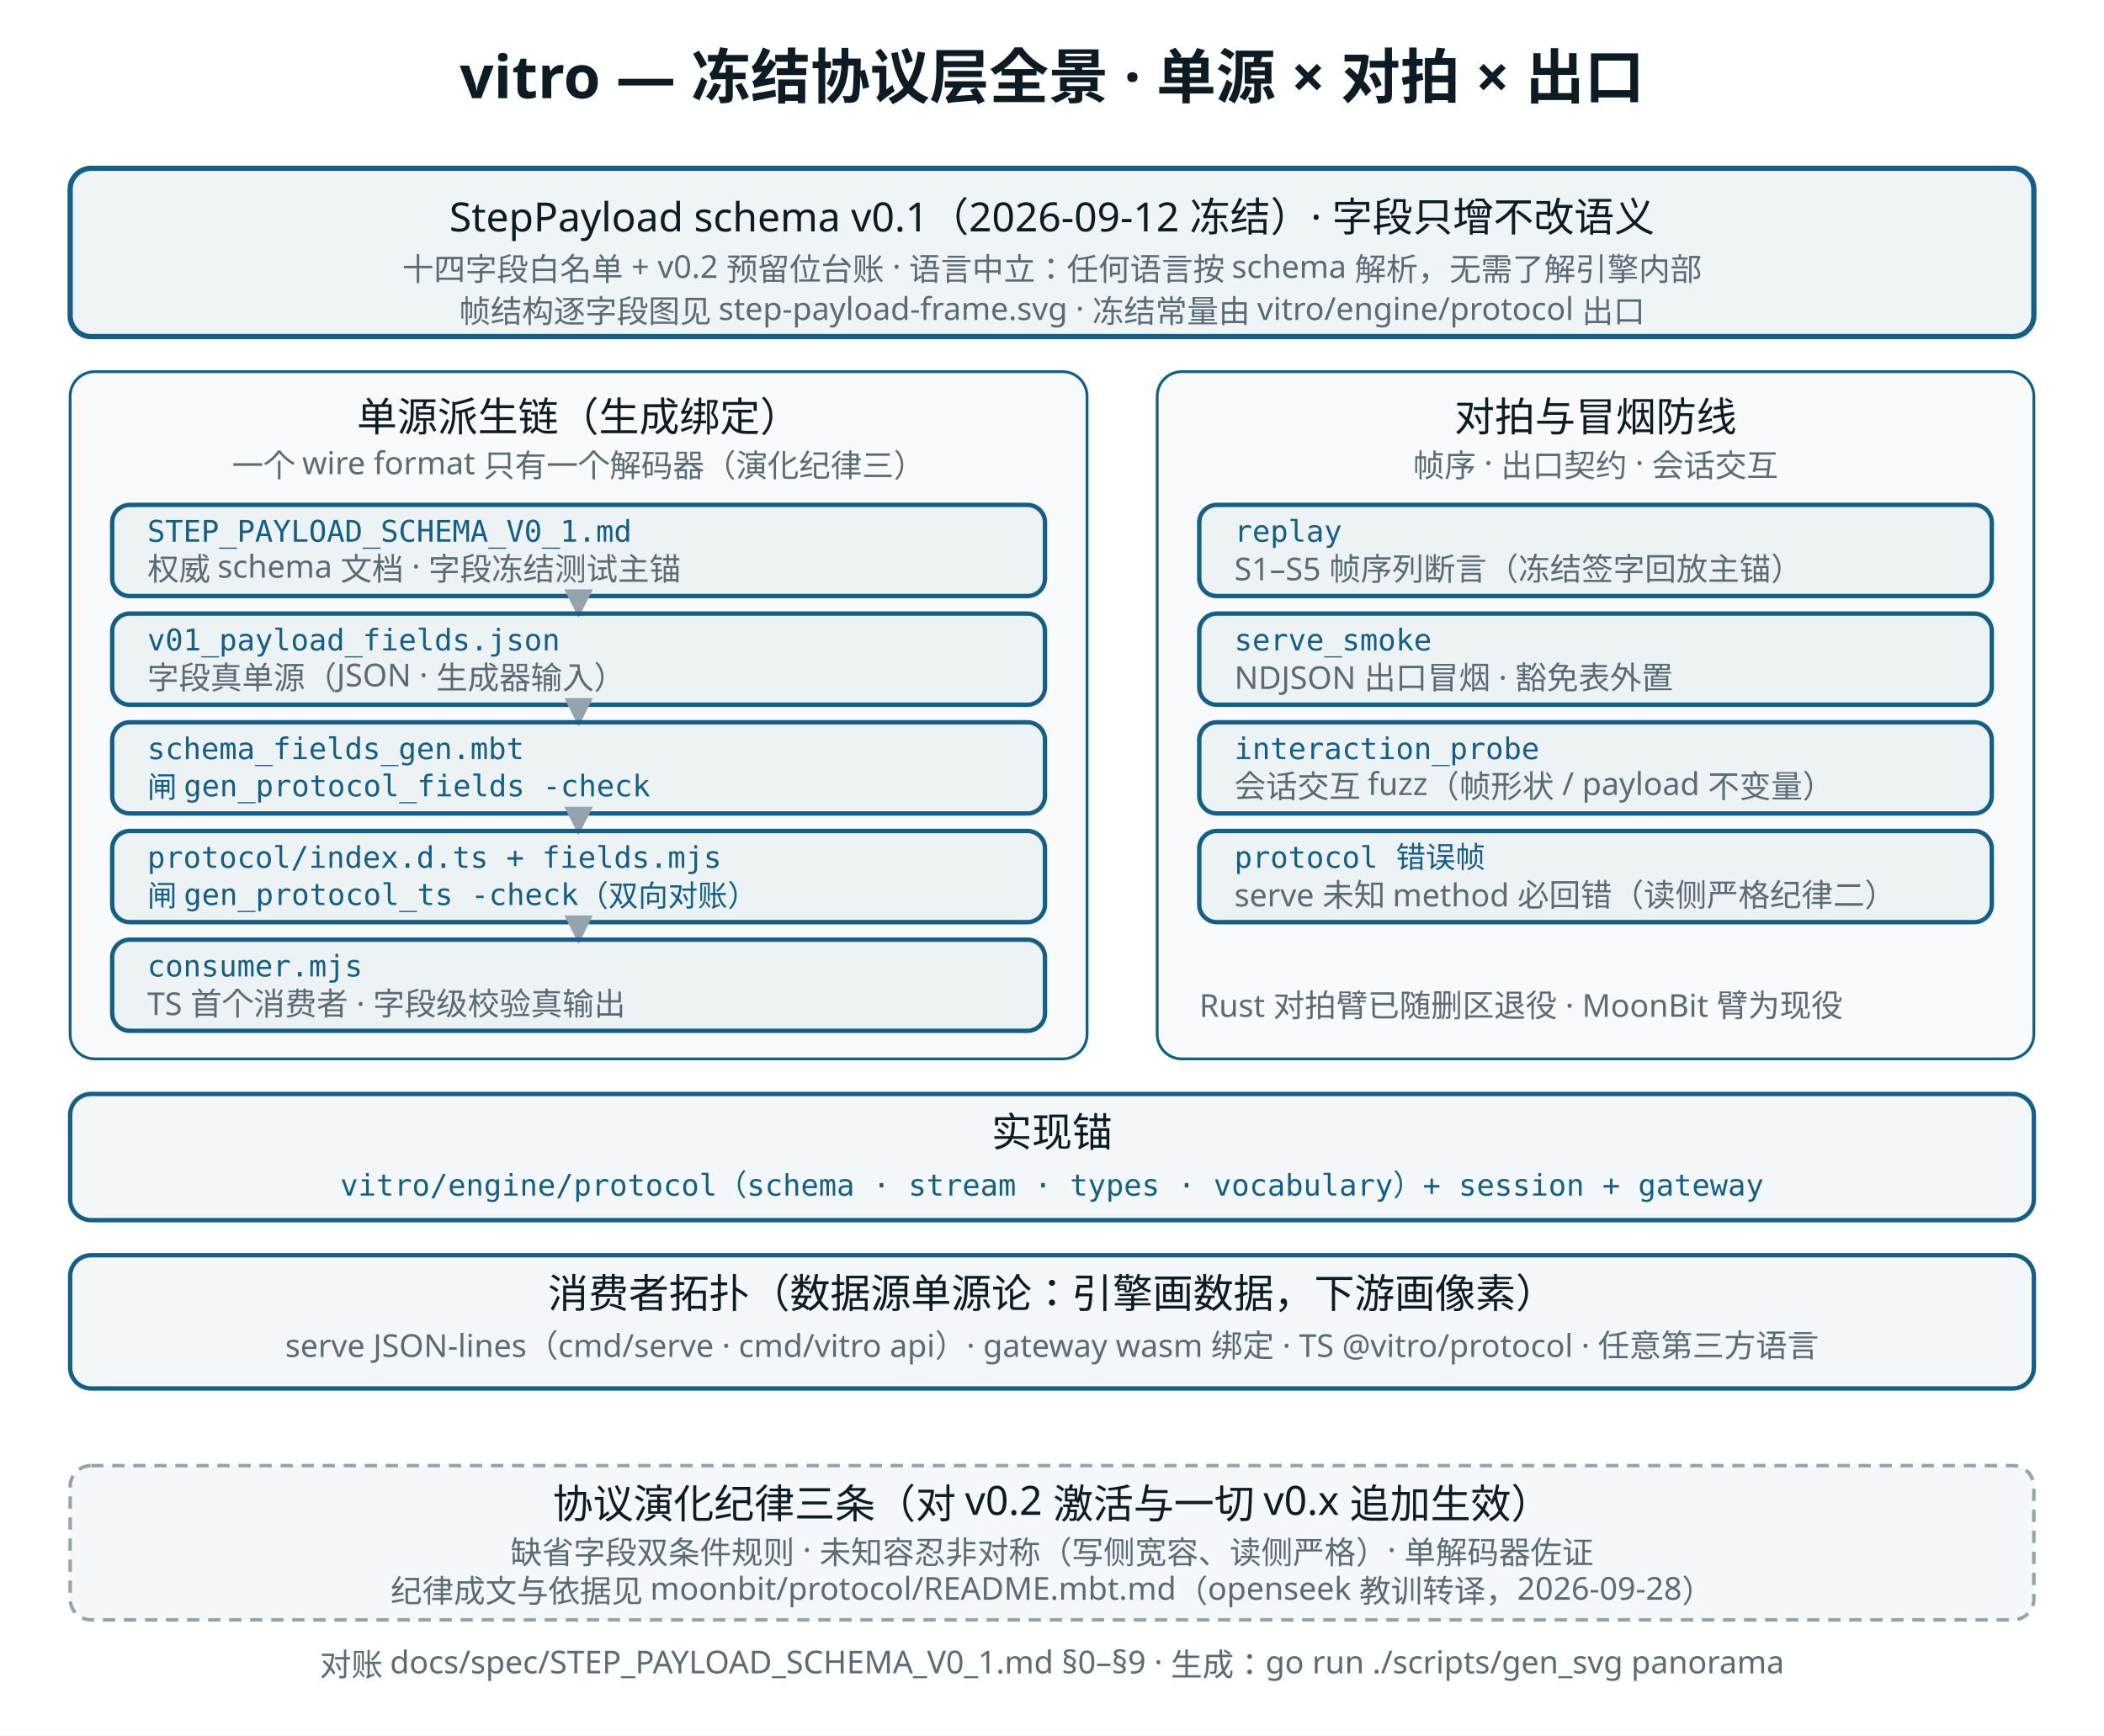
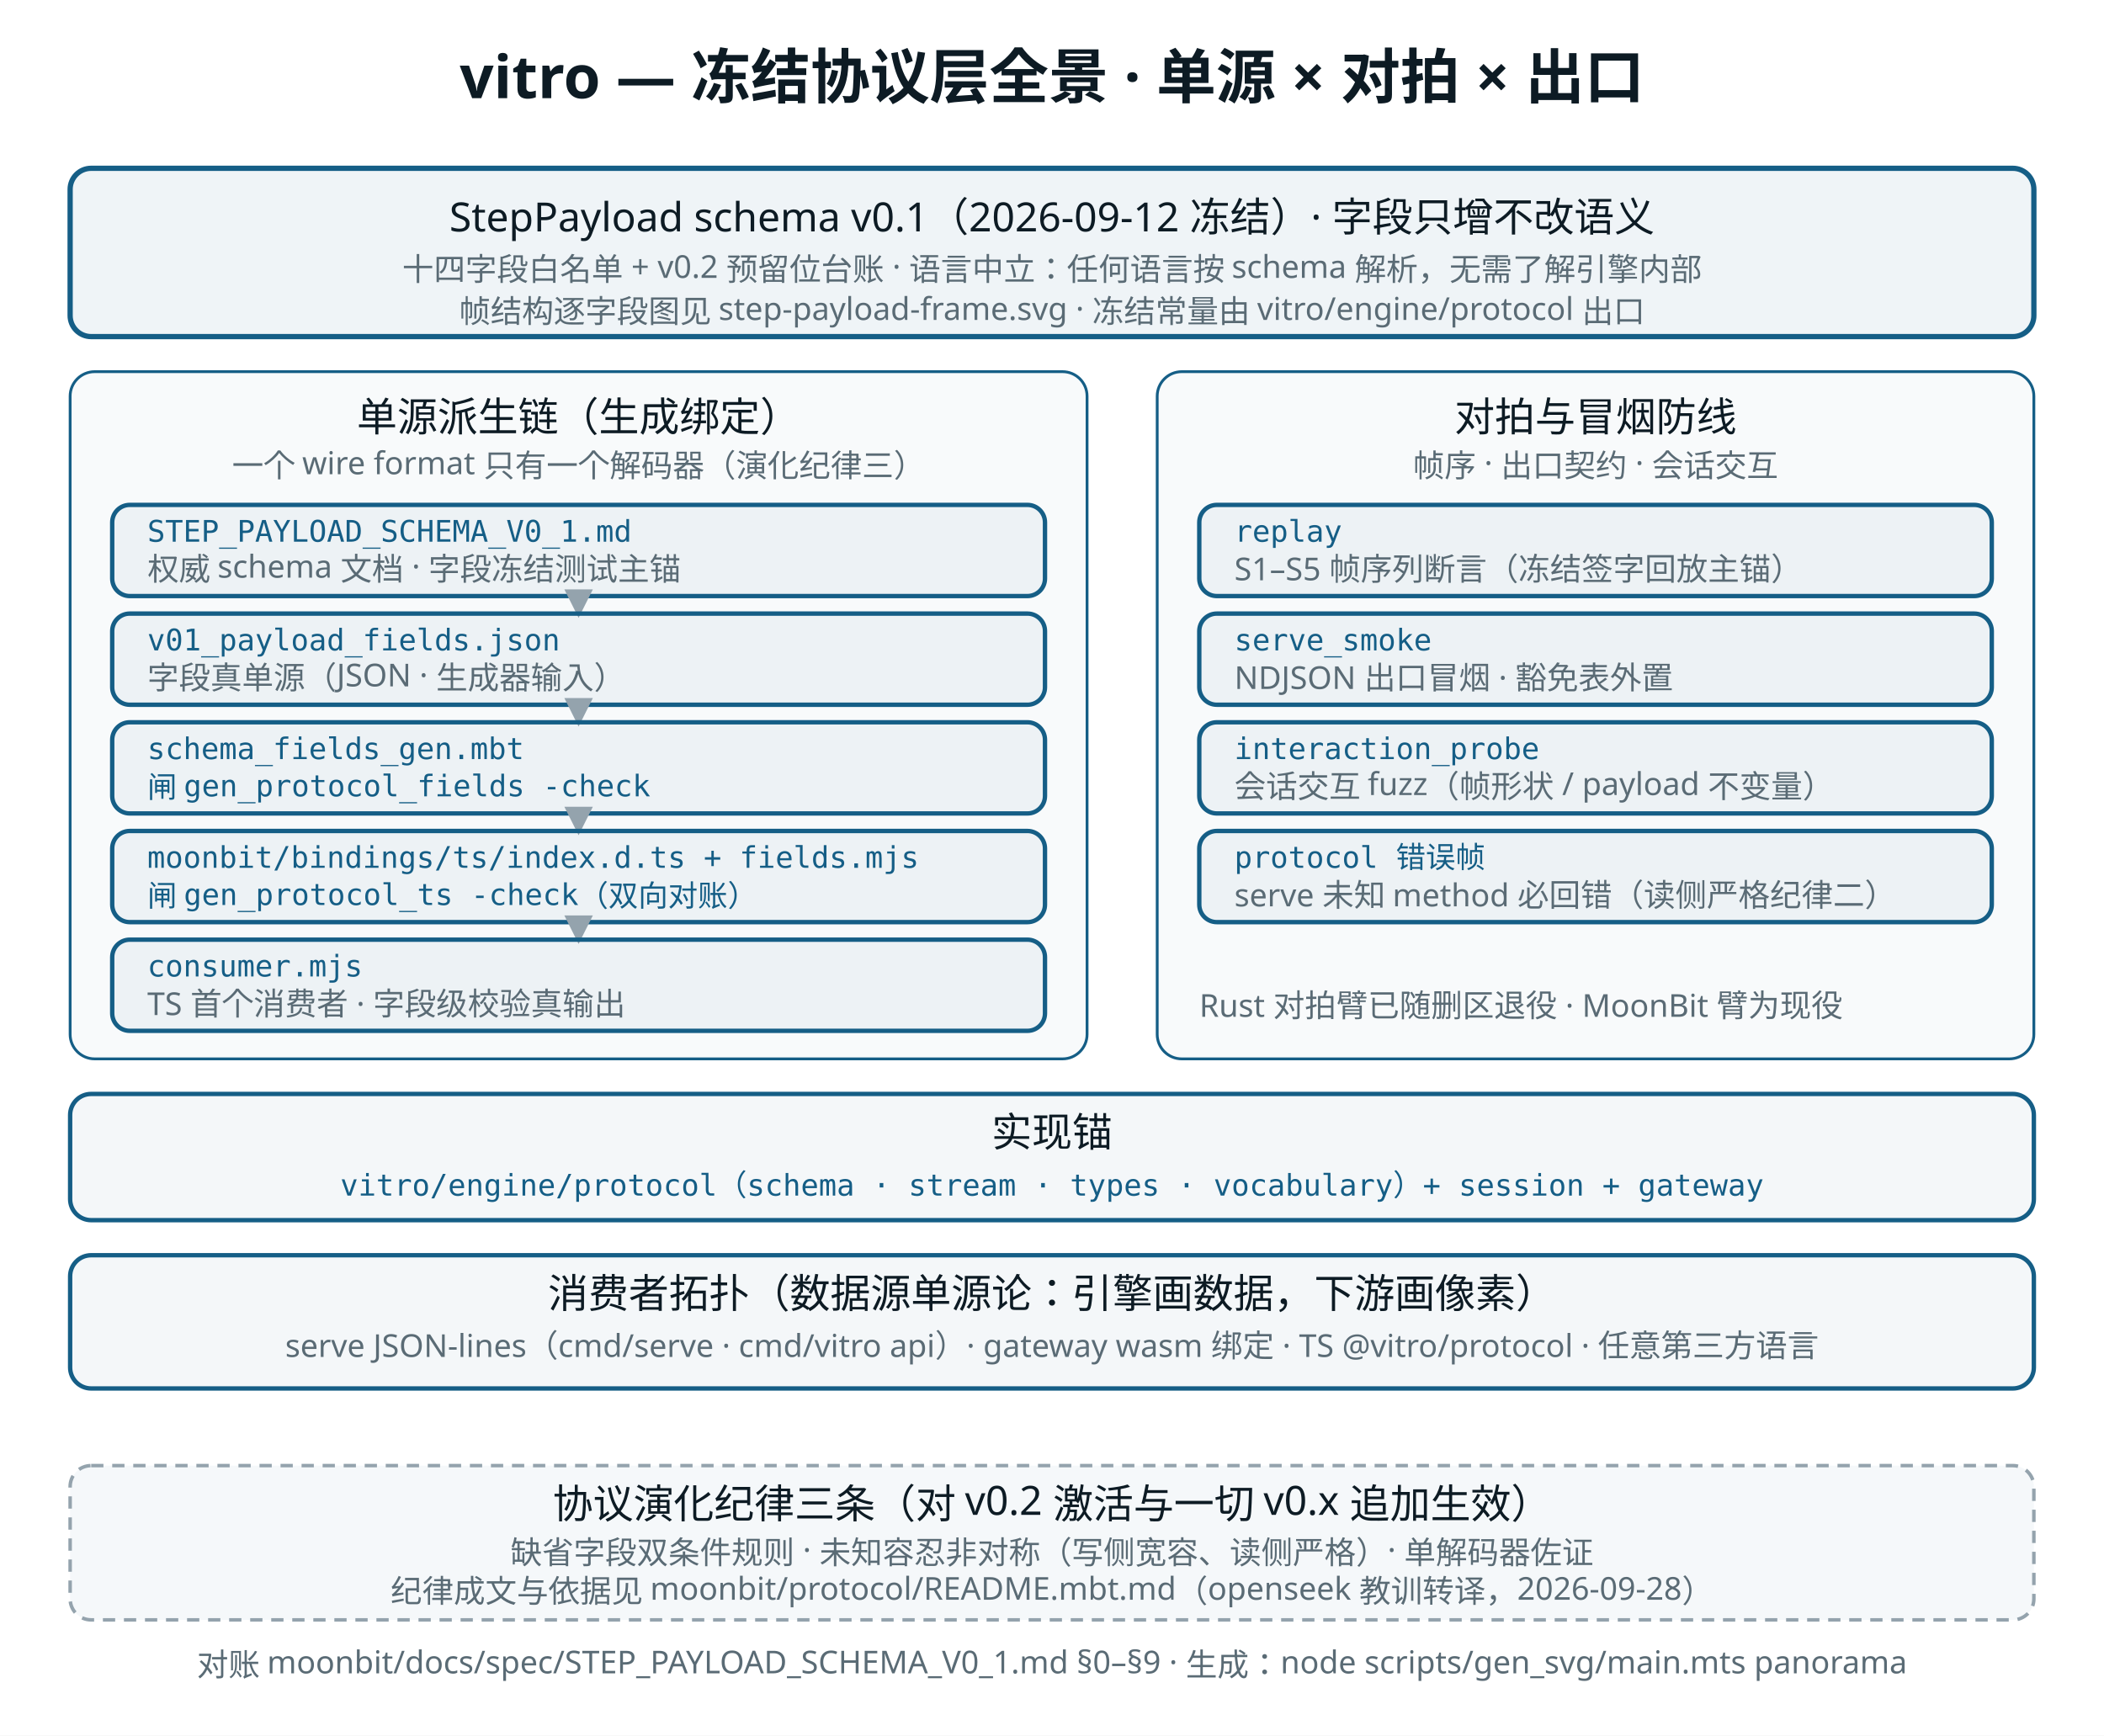
<svg xmlns="http://www.w3.org/2000/svg" viewBox="0 0 1200 990" role="img" aria-label="vitro 冻结协议层全景">
  <style>
    .bg     { fill: #FFFFFF; }
    .core   { fill: #155E86; fill-opacity: .07; stroke: #155E86; stroke-width: 3; }
    .card   { fill: #155E86; fill-opacity: .05; stroke: #155E86; stroke-width: 2.5; }
    .cons   { fill: none; stroke: #94A3AD; stroke-width: 2; }
    .warn   { fill: #155E86; fill-opacity: .04; stroke: #94A3AD; stroke-width: 2; stroke-dasharray: 7 5; }
    .plan   { fill: none; stroke: #94A3AD; stroke-width: 1.8; stroke-dasharray: 5 4; }
    .line   { stroke: #94A3AD; stroke-width: 3; fill: none; }
    .edge   { stroke: #94A3AD; stroke-width: 2.5; fill: none; }
    .ahf    { fill: #94A3AD; stroke: none; }
    .tn     { font-family: "Consolas","Cascadia Mono",monospace; font-size: 17px; fill: #155E86; stroke: none; }
    .zone   { fill: #155E86; fill-opacity: .028; stroke: #155E86; stroke-width: 1.6; }
    .tt     { font-family: "Segoe UI","Microsoft YaHei",sans-serif; font-size: 34px; font-weight: 600; fill: #0D1B24; stroke: none; }
    .t      { font-family: "Segoe UI","Microsoft YaHei",sans-serif; font-size: 23px; fill: #0D1B24; stroke: none; }
    .ts     { font-family: "Consolas","Cascadia Mono",monospace; font-size: 21px; fill: #155E86; stroke: none; }
    .tm     { font-family: "Segoe UI","Microsoft YaHei",sans-serif; font-size: 20px; fill: #5A6B75; stroke: none; }
    .tc     { font-family: "Segoe UI","Microsoft YaHei",sans-serif; font-size: 18px; fill: #5A6B75; stroke: none; }
    @media (prefers-color-scheme: dark) {
      .bg   { fill: #0D1B24; }
      .core { stroke: #4FB3E8; fill: #4FB3E8; fill-opacity: .1; }
      .card { stroke: #4FB3E8; fill: #4FB3E8; fill-opacity: .07; }
      .zone { stroke: #4FB3E8; fill: #4FB3E8; fill-opacity: .05; }
      .cons, .warn, .plan { stroke: #5A6B75; }
      .line, .edge { stroke: #5A6B75; }
      .ahf  { fill: #5A6B75; }
      .tt, .t { fill: #E9F1F7; }
      .ts, .tn { fill: #4FB3E8; }
      .tm, .tc { fill: #94A3AD; }
    }
  </style>
  <rect class="bg" width="1200" height="990" />
  <defs>
    <marker id="ah" viewBox="0 0 10 10" refX="8.5" refY="5" markerWidth="6.5" markerHeight="6.5" orient="auto-start-reverse">
      <path d="M0,0 L10,5 L0,10 z" class="ahf" />
    </marker>
  </defs>
  <text class="tt" x="600" y="56" text-anchor="middle">vitro — 冻结协议层全景 · 单源 × 对拍 × 出口</text>
  <rect class="core" x="40" y="96" width="1120" height="96" rx="12" />
  <text class="t" x="600" y="132" text-anchor="middle">StepPayload schema v0.1（2026-09-12 冻结）· 字段只增不改语义</text>
  <text class="tc" x="600" y="160" text-anchor="middle">十四字段白名单 + v0.2 预留位台账 · 语言中立：任何语言按 schema 解析，无需了解引擎内部</text>
  <text class="tc" x="600" y="184" text-anchor="middle">帧结构逐字段图见 step-payload-frame.svg · 冻结常量由 vitro/engine/protocol 出口</text>
  <rect class="zone" x="40" y="212" width="580" height="392" rx="14" />
  <text class="t" x="330" y="246" text-anchor="middle">单源派生链（生成绑定）</text>
  <text class="tc" x="330" y="272" text-anchor="middle">一个 wire format 只有一个解码器（演化纪律三）</text>
  <rect class="card" x="64" y="288" width="532" height="52" rx="10" />
  <text class="tn" x="84" y="309" text-anchor="start">STEP_PAYLOAD_SCHEMA_V0_1.md</text>
  <text class="tc" x="84" y="331" text-anchor="start">权威 schema 文档 · 字段冻结测试主锚</text>
  <line class="edge" x1="330" y1="340" x2="330" y2="350" marker-end="url(#ah)" />
  <rect class="card" x="64" y="350" width="532" height="52" rx="10" />
  <text class="tn" x="84" y="371" text-anchor="start">v01_payload_fields.json</text>
  <text class="tc" x="84" y="393" text-anchor="start">字段真单源（JSON · 生成器输入）</text>
  <line class="edge" x1="330" y1="402" x2="330" y2="412" marker-end="url(#ah)" />
  <rect class="card" x="64" y="412" width="532" height="52" rx="10" />
  <text class="tn" x="84" y="433" text-anchor="start">schema_fields_gen.mbt</text>
  <text class="tn" x="84" y="455" text-anchor="start">闸 gen_protocol_fields -check</text>
  <line class="edge" x1="330" y1="464" x2="330" y2="474" marker-end="url(#ah)" />
  <rect class="card" x="64" y="474" width="532" height="52" rx="10" />
-   <text class="tn" x="84" y="495" text-anchor="start">protocol/index.d.ts + fields.mjs</text>
+   <text class="tn" x="84" y="495" text-anchor="start">moonbit/bindings/ts/index.d.ts + fields.mjs</text>
  <text class="tn" x="84" y="517" text-anchor="start">闸 gen_protocol_ts -check（双向对账）</text>
  <line class="edge" x1="330" y1="526" x2="330" y2="536" marker-end="url(#ah)" />
  <rect class="card" x="64" y="536" width="532" height="52" rx="10" />
  <text class="tn" x="84" y="557" text-anchor="start">consumer.mjs</text>
  <text class="tc" x="84" y="579" text-anchor="start">TS 首个消费者 · 字段级校验真输出</text>
  <rect class="zone" x="660" y="212" width="500" height="392" rx="14" />
  <text class="t" x="910" y="246" text-anchor="middle">对拍与冒烟防线</text>
  <text class="tc" x="910" y="272" text-anchor="middle">帧序 · 出口契约 · 会话交互</text>
  <rect class="card" x="684" y="288" width="452" height="52" rx="10" />
  <text class="tn" x="704" y="309" text-anchor="start">replay</text>
  <text class="tc" x="704" y="331" text-anchor="start">S1–S5 帧序列断言（冻结签字回放主锚）</text>
  <rect class="card" x="684" y="350" width="452" height="52" rx="10" />
  <text class="tn" x="704" y="371" text-anchor="start">serve_smoke</text>
  <text class="tc" x="704" y="393" text-anchor="start">NDJSON 出口冒烟 · 豁免表外置</text>
  <rect class="card" x="684" y="412" width="452" height="52" rx="10" />
  <text class="tn" x="704" y="433" text-anchor="start">interaction_probe</text>
  <text class="tc" x="704" y="455" text-anchor="start">会话交互 fuzz（帧形状 / payload 不变量）</text>
  <rect class="card" x="684" y="474" width="452" height="52" rx="10" />
  <text class="tn" x="704" y="495" text-anchor="start">protocol 错误帧</text>
  <text class="tc" x="704" y="517" text-anchor="start">serve 未知 method 必回错（读侧严格纪律二）</text>
  <text class="tc" x="684" y="580" text-anchor="start">Rust 对拍臂已随删区退役 · MoonBit 臂为现役</text>
  <rect class="card" x="40" y="624" width="1120" height="72" rx="12" />
  <text class="t" x="600" y="654" text-anchor="middle">实现锚</text>
  <text class="tn" x="600" y="682" text-anchor="middle">vitro/engine/protocol（schema · stream · types · vocabulary）+ session + gateway</text>
  <rect class="card" x="40" y="716" width="1120" height="76" rx="12" />
  <text class="t" x="600" y="746" text-anchor="middle">消费者拓扑（数据源单源论：引擎画数据，下游画像素）</text>
  <text class="tc" x="600" y="774" text-anchor="middle">serve JSON-lines（cmd/serve · cmd/vitro api）· gateway wasm 绑定 · TS @vitro/protocol · 任意第三方语言</text>
  <rect class="warn" x="40" y="836" width="1120" height="88" rx="12" />
  <text class="t" x="600" y="866" text-anchor="middle">协议演化纪律三条（对 v0.2 激活与一切 v0.x 追加生效）</text>
  <text class="tc" x="600" y="892" text-anchor="middle">缺省字段双条件规则 · 未知容忍非对称（写侧宽容、读侧严格）· 单解码器佐证</text>
  <text class="tc" x="600" y="914" text-anchor="middle">纪律成文与依据见 moonbit/protocol/README.mbt.md（openseek 教训转译，2026-09-28）</text>
-   <text class="tc" x="600" y="956" text-anchor="middle">对账 docs/spec/STEP_PAYLOAD_SCHEMA_V0_1.md §0–§9 · 生成：go run ./scripts/gen_svg panorama</text>
+   <text class="tc" x="600" y="956" text-anchor="middle">对账 moonbit/docs/spec/STEP_PAYLOAD_SCHEMA_V0_1.md §0–§9 · 生成：node scripts/gen_svg/main.mts panorama</text>
</svg>
